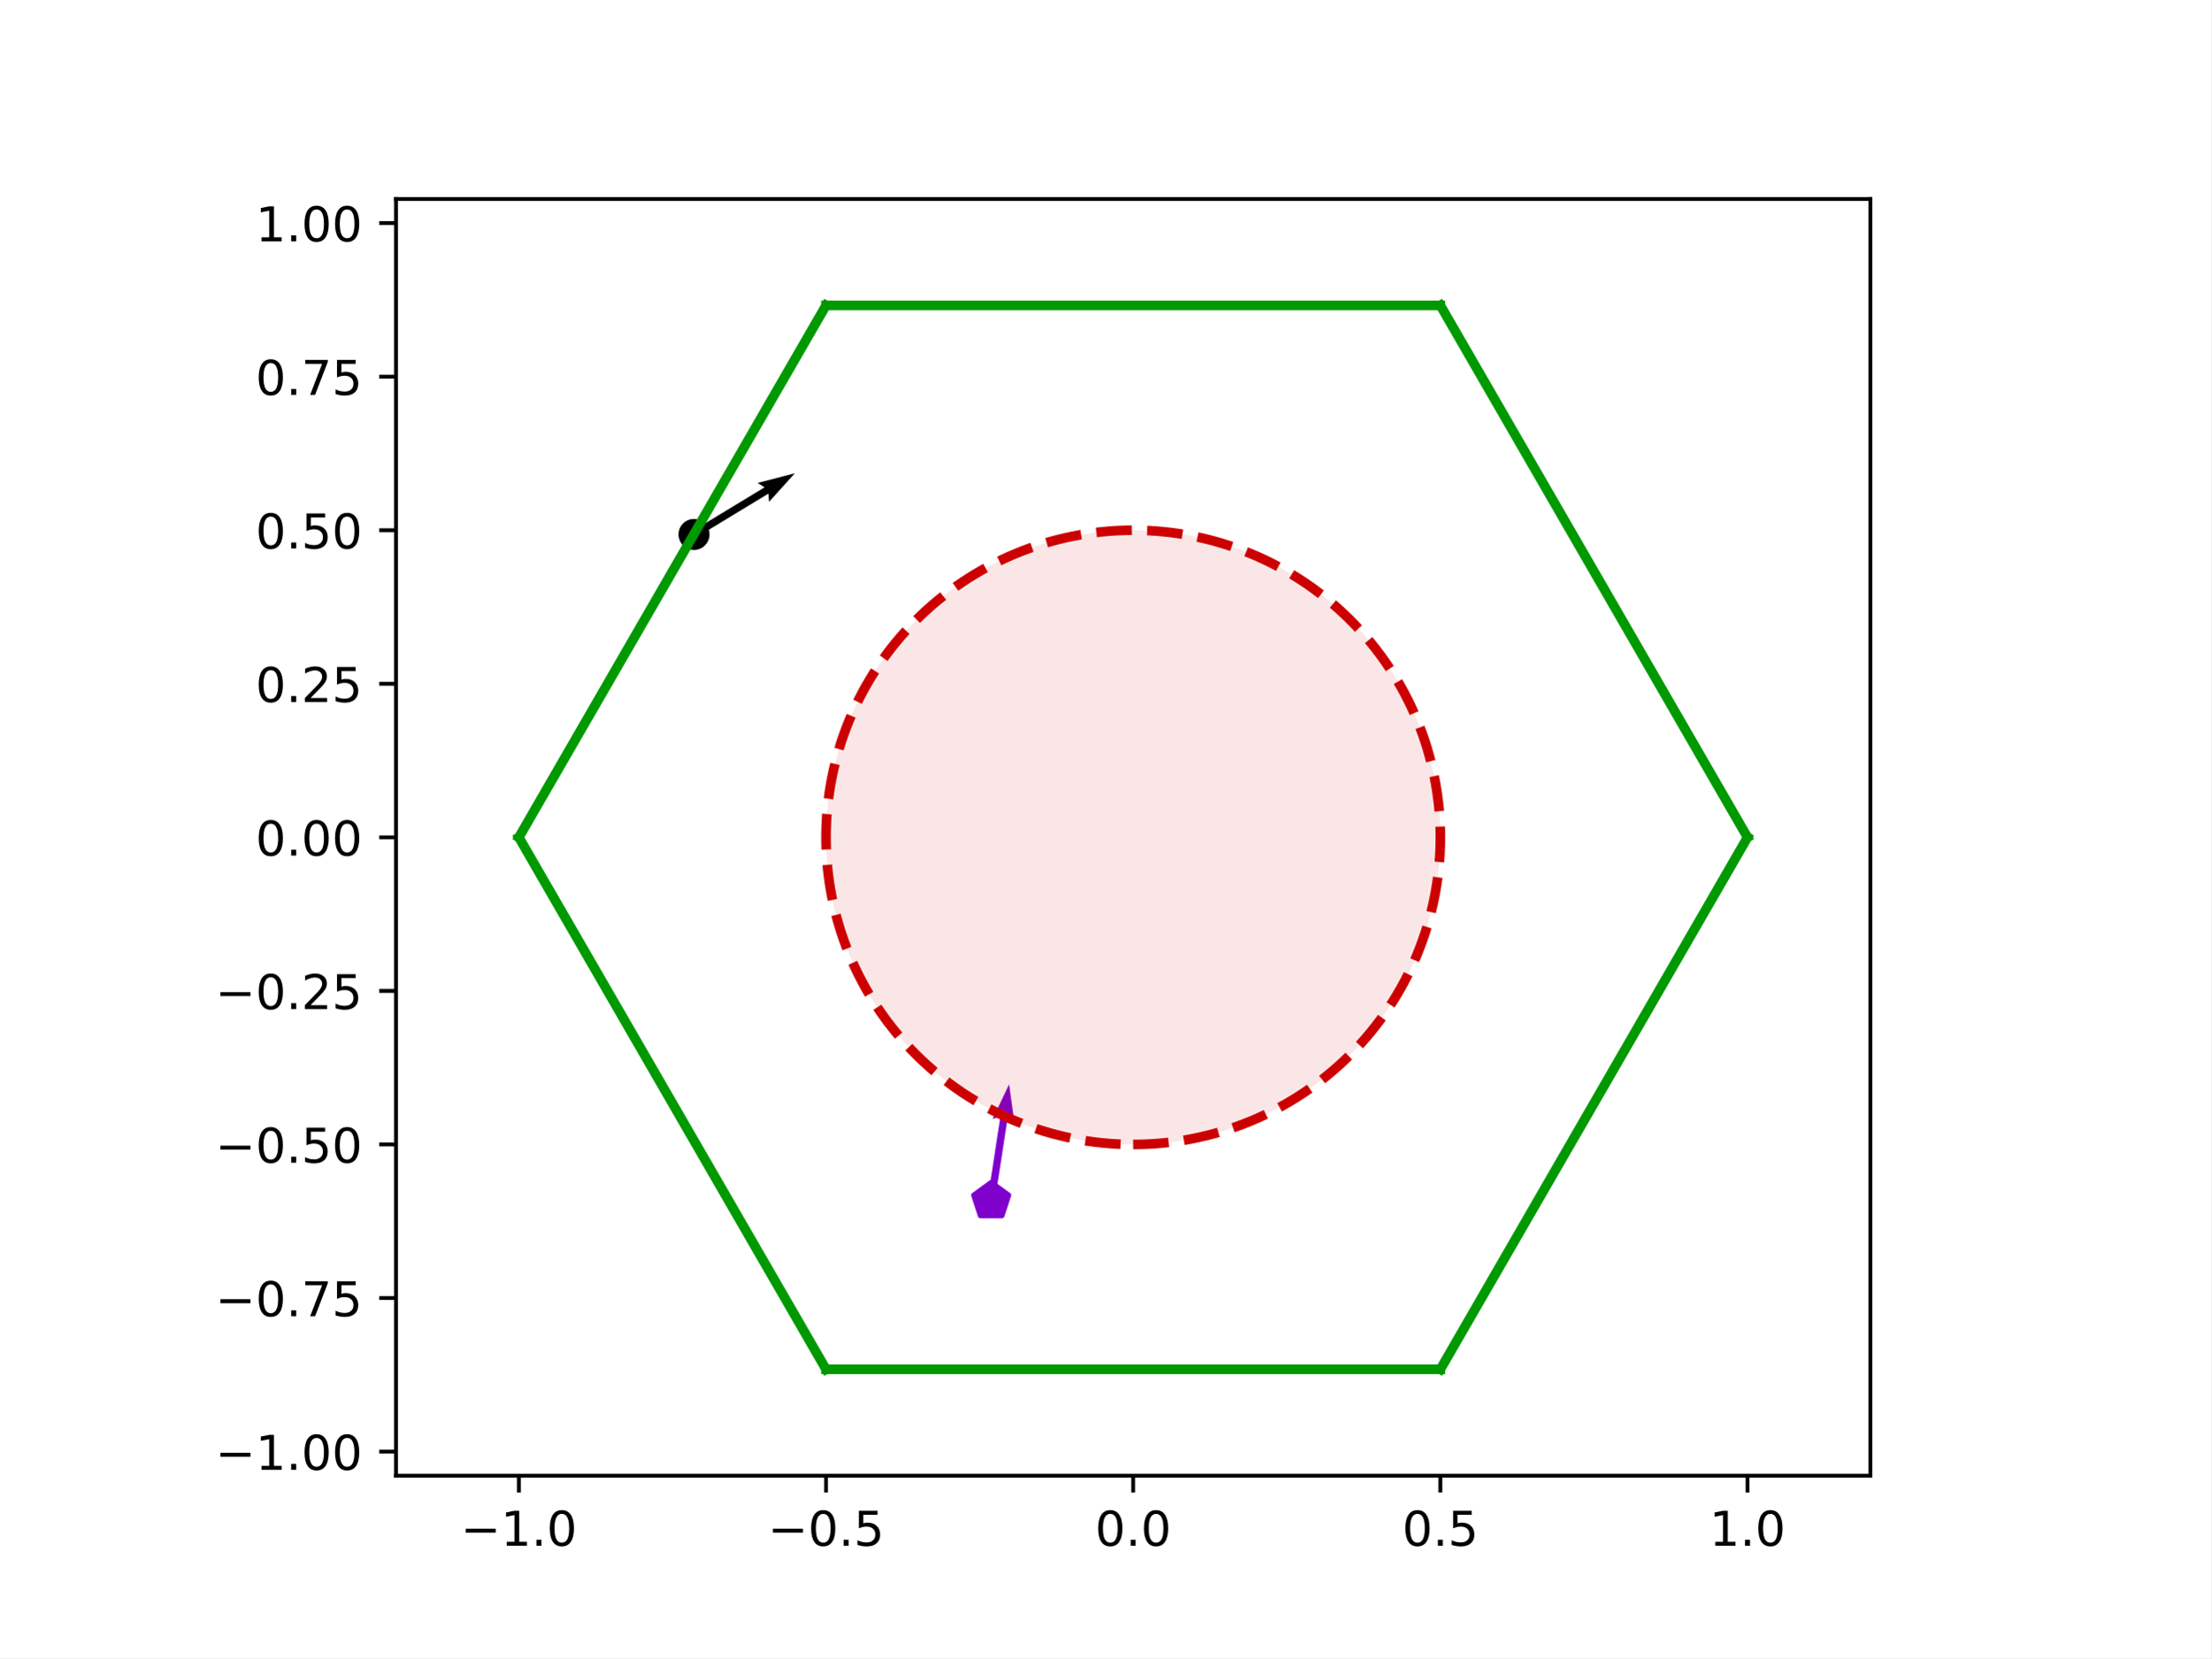
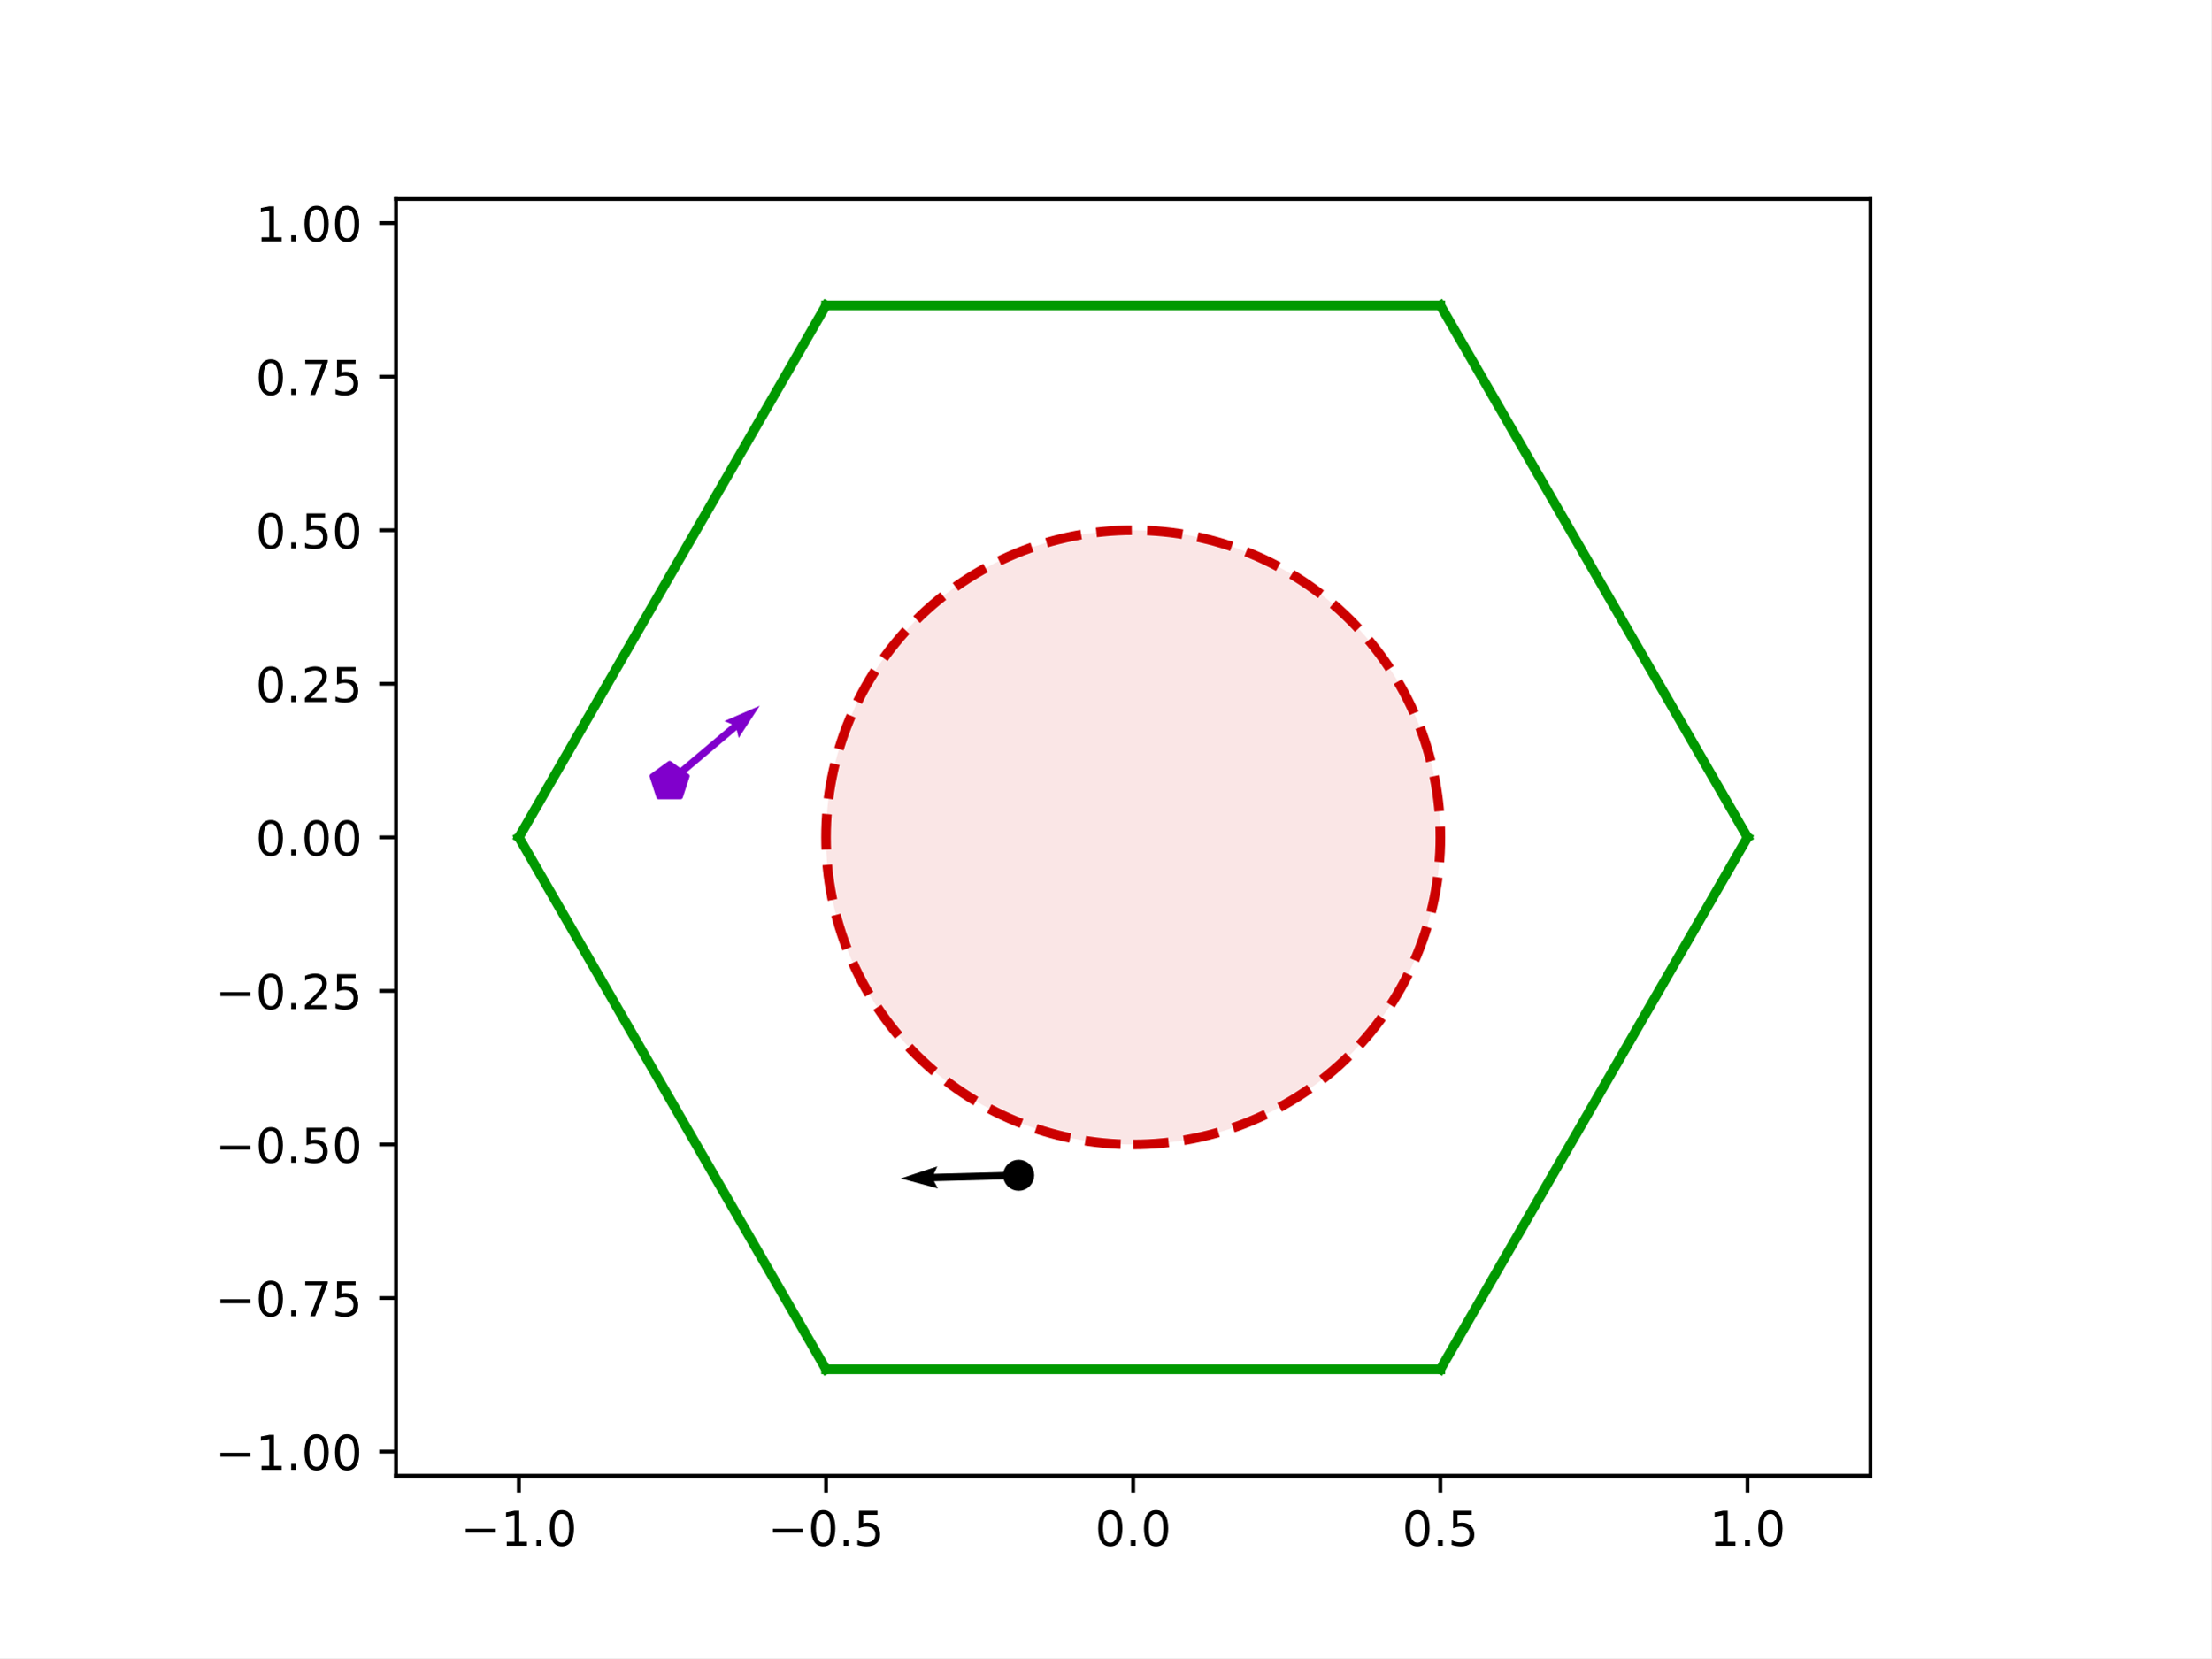
<svg xmlns="http://www.w3.org/2000/svg" xmlns:xlink="http://www.w3.org/1999/xlink" height="345.6pt" version="1.1" viewBox="0 0 460.8 345.6" width="460.8pt">
  <defs>
    <style type="text/css">
*{stroke-linecap:butt;stroke-linejoin:round;}
  </style>
  </defs>
  <g id="figure_1">
    <g id="patch_1">
      <path d="M 0 345.6  L 460.8 345.6  L 460.8 0  L 0 0  z " style="fill:#ffffff;" />
    </g>
    <g id="axes_1">
      <g id="patch_2">
        <path d="M 82.52 307.584  L 389.8 307.584  L 389.8 41.472  L 82.52 41.472  z " style="fill:#ffffff;" />
      </g>
      <g id="PathCollection_1">
        <defs>
-           <path d="M 0 2.739  C 0.726 2.739 1.423 2.45 1.936 1.936  C 2.45 1.423 2.739 0.726 2.739 0  C 2.739 -0.726 2.45 -1.423 1.936 -1.936  C 1.423 -2.45 0.726 -2.739 0 -2.739  C -0.726 -2.739 -1.423 -2.45 -1.936 -1.936  C -2.45 -1.423 -2.739 -0.726 -2.739 0  C -2.739 0.726 -2.45 1.423 -1.936 1.936  C -1.423 2.45 -0.726 2.739 0 2.739  z " id="m93d36a5b33" style="stroke:#000000;" />
+           <path d="M 0 2.739  C 0.726 2.739 1.423 2.45 1.936 1.936  C 2.45 1.423 2.739 0.726 2.739 0  C 2.739 -0.726 2.45 -1.423 1.936 -1.936  C 1.423 -2.45 0.726 -2.739 0 -2.739  C -0.726 -2.739 -1.423 -2.45 -1.936 -1.936  C -2.45 -1.423 -2.739 -0.726 -2.739 0  C -2.739 0.726 -2.45 1.423 -1.936 1.936  C -1.423 2.45 -0.726 2.739 0 2.739  z " id="ma1fc1017d5" style="stroke:#000000;" />
        </defs>
-         <g clip-path="url(#p9482400dcd)">
-           <use style="stroke:#000000;" x="144.627" xlink:href="#m93d36a5b33" y="111.388" />
+         <g clip-path="url(#p1151921d47)">
+           <use style="stroke:#000000;" x="212.292" xlink:href="#ma1fc1017d5" y="244.964" />
        </g>
      </g>
      <g id="Quiver_1">
-         <path clip-path="url(#p9482400dcd)" d="M 144.229 110.732  L 159.335 101.568  L 157.882 100.653  L 165.645 98.639  L 160.272 104.594  L 160.132 102.882  L 145.026 112.045  L 144.229 110.732  " />
+         <path clip-path="url(#p1151921d47)" d="M 212.313 245.732  L 194.651 246.204  L 195.46 247.72  L 187.719 245.621  L 195.337 243.112  L 194.61 244.668  L 212.272 244.196  L 212.313 245.732  " />
      </g>
      <g id="PathCollection_2">
        <defs>
-           <path d="M 0 -3.873  L -3.683 -1.197  L -2.276 3.133  L 2.276 3.133  L 3.683 -1.197  z " id="me1820dcf0f" style="stroke:#8000cc;" />
+           <path d="M 0 -3.873  L -3.683 -1.197  L -2.276 3.133  L 2.276 3.133  L 3.683 -1.197  z " id="m26b3611d94" style="stroke:#8000cc;" />
        </defs>
-         <g clip-path="url(#p9482400dcd)">
-           <use style="fill:#8000cc;stroke:#8000cc;" x="206.562" xlink:href="#me1820dcf0f" y="250.295" />
+         <g clip-path="url(#p1151921d47)">
+           <use style="fill:#8000cc;stroke:#8000cc;" x="139.542" xlink:href="#m26b3611d94" y="162.956" />
        </g>
      </g>
      <g id="Quiver_2">
-         <path clip-path="url(#p9482400dcd)" d="M 205.803 250.178  L 208.488 232.715  L 206.852 233.241  L 210.298 225.998  L 211.408 233.941  L 210.006 232.948  L 207.321 250.412  L 205.803 250.178  " style="fill:#8000cc;" />
+         <path clip-path="url(#p1151921d47)" d="M 139.046 162.369  L 152.547 150.971  L 150.969 150.292  L 158.325 147.097  L 153.942 153.814  L 153.538 152.144  L 140.038 163.543  L 139.046 162.369  " style="fill:#8000cc;" />
      </g>
      <g id="patch_3">
-         <path clip-path="url(#p9482400dcd)" d="M 236.16 238.545  C 253.137 238.545 269.422 231.799 281.427 219.795  C 293.431 207.79 300.177 191.505 300.177 174.528  C 300.177 157.551 293.431 141.266 281.427 129.261  C 269.422 117.257 253.137 110.511 236.16 110.511  C 219.183 110.511 202.898 117.257 190.893 129.261  C 178.889 141.266 172.143 157.551 172.143 174.528  C 172.143 191.505 178.889 207.79 190.893 219.795  C 202.898 231.799 219.183 238.545 236.16 238.545  z " style="fill:#cc0000;fill-opacity:0.1;stroke:#cc0000;stroke-dasharray:7.4,3.2;stroke-dashoffset:0;stroke-linejoin:miter;stroke-width:2;" />
+         <path clip-path="url(#p1151921d47)" d="M 236.16 238.545  C 253.137 238.545 269.422 231.799 281.427 219.795  C 293.431 207.79 300.177 191.505 300.177 174.528  C 300.177 157.551 293.431 141.266 281.427 129.261  C 269.422 117.257 253.137 110.511 236.16 110.511  C 219.183 110.511 202.898 117.257 190.893 129.261  C 178.889 141.266 172.143 157.551 172.143 174.528  C 172.143 191.505 178.889 207.79 190.893 219.795  C 202.898 231.799 219.183 238.545 236.16 238.545  z " style="fill:#cc0000;fill-opacity:0.1;stroke:#cc0000;stroke-dasharray:7.4,3.2;stroke-dashoffset:0;stroke-linejoin:miter;stroke-width:2;" />
      </g>
      <g id="matplotlib.axis_1">
        <g id="xtick_1">
          <g id="line2d_1">
            <defs>
-               <path d="M 0 0  L 0 3.5  " id="m26dd9422e5" style="stroke:#000000;stroke-width:0.8;" />
-             </defs>
-             <g>
-               <use style="stroke:#000000;stroke-width:0.8;" x="108.127" xlink:href="#m26dd9422e5" y="307.584" />
+               <path d="M 0 0  L 0 3.5  " id="ma871461a8f" style="stroke:#000000;stroke-width:0.8;" />
+             </defs>
+             <g>
+               <use style="stroke:#000000;stroke-width:0.8;" x="108.127" xlink:href="#ma871461a8f" y="307.584" />
            </g>
          </g>
          <g id="text_1">
            <defs>
              <path d="M 10.594 35.5  L 73.188 35.5  L 73.188 27.203  L 10.594 27.203  z " id="DejaVuSans-2212" />
              <path d="M 12.406 8.297  L 28.516 8.297  L 28.516 63.922  L 10.984 60.406  L 10.984 69.391  L 28.422 72.906  L 38.281 72.906  L 38.281 8.297  L 54.391 8.297  L 54.391 0  L 12.406 0  z " id="DejaVuSans-31" />
              <path d="M 10.688 12.406  L 21 12.406  L 21 0  L 10.688 0  z " id="DejaVuSans-2e" />
              <path d="M 31.781 66.406  Q 24.172 66.406 20.328 58.906  Q 16.5 51.422 16.5 36.375  Q 16.5 21.391 20.328 13.891  Q 24.172 6.391 31.781 6.391  Q 39.453 6.391 43.281 13.891  Q 47.125 21.391 47.125 36.375  Q 47.125 51.422 43.281 58.906  Q 39.453 66.406 31.781 66.406  z M 31.781 74.219  Q 44.047 74.219 50.516 64.516  Q 56.984 54.828 56.984 36.375  Q 56.984 17.969 50.516 8.266  Q 44.047 -1.422 31.781 -1.422  Q 19.531 -1.422 13.062 8.266  Q 6.594 17.969 6.594 36.375  Q 6.594 54.828 13.062 64.516  Q 19.531 74.219 31.781 74.219  z " id="DejaVuSans-30" />
            </defs>
            <g transform="translate(95.9854 322.1824)scale(0.1 -0.1)">
              <use xlink:href="#DejaVuSans-2212" />
              <use x="83.789" xlink:href="#DejaVuSans-31" />
              <use x="147.412" xlink:href="#DejaVuSans-2e" />
              <use x="179.199" xlink:href="#DejaVuSans-30" />
            </g>
          </g>
        </g>
        <g id="xtick_2">
          <g id="line2d_2">
            <g>
-               <use style="stroke:#000000;stroke-width:0.8;" x="172.143" xlink:href="#m26dd9422e5" y="307.584" />
+               <use style="stroke:#000000;stroke-width:0.8;" x="172.143" xlink:href="#ma871461a8f" y="307.584" />
            </g>
          </g>
          <g id="text_2">
            <defs>
              <path d="M 10.797 72.906  L 49.516 72.906  L 49.516 64.594  L 19.828 64.594  L 19.828 46.734  Q 21.969 47.469 24.109 47.828  Q 26.266 48.188 28.422 48.188  Q 40.625 48.188 47.75 41.5  Q 54.891 34.812 54.891 23.391  Q 54.891 11.625 47.562 5.094  Q 40.234 -1.422 26.906 -1.422  Q 22.312 -1.422 17.547 -0.641  Q 12.797 0.141 7.719 1.703  L 7.719 11.625  Q 12.109 9.234 16.797 8.062  Q 21.484 6.891 26.703 6.891  Q 35.156 6.891 40.078 11.328  Q 45.016 15.766 45.016 23.391  Q 45.016 31 40.078 35.438  Q 35.156 39.891 26.703 39.891  Q 22.75 39.891 18.812 39.016  Q 14.891 38.141 10.797 36.281  z " id="DejaVuSans-35" />
            </defs>
            <g transform="translate(160.002 322.1824)scale(0.1 -0.1)">
              <use xlink:href="#DejaVuSans-2212" />
              <use x="83.789" xlink:href="#DejaVuSans-30" />
              <use x="147.412" xlink:href="#DejaVuSans-2e" />
              <use x="179.199" xlink:href="#DejaVuSans-35" />
            </g>
          </g>
        </g>
        <g id="xtick_3">
          <g id="line2d_3">
            <g>
-               <use style="stroke:#000000;stroke-width:0.8;" x="236.16" xlink:href="#m26dd9422e5" y="307.584" />
+               <use style="stroke:#000000;stroke-width:0.8;" x="236.16" xlink:href="#ma871461a8f" y="307.584" />
            </g>
          </g>
          <g id="text_3">
            <g transform="translate(228.2084 322.1824)scale(0.1 -0.1)">
              <use xlink:href="#DejaVuSans-30" />
              <use x="63.623" xlink:href="#DejaVuSans-2e" />
              <use x="95.41" xlink:href="#DejaVuSans-30" />
            </g>
          </g>
        </g>
        <g id="xtick_4">
          <g id="line2d_4">
            <g>
-               <use style="stroke:#000000;stroke-width:0.8;" x="300.177" xlink:href="#m26dd9422e5" y="307.584" />
+               <use style="stroke:#000000;stroke-width:0.8;" x="300.177" xlink:href="#ma871461a8f" y="307.584" />
            </g>
          </g>
          <g id="text_4">
            <g transform="translate(292.225 322.1824)scale(0.1 -0.1)">
              <use xlink:href="#DejaVuSans-30" />
              <use x="63.623" xlink:href="#DejaVuSans-2e" />
              <use x="95.41" xlink:href="#DejaVuSans-35" />
            </g>
          </g>
        </g>
        <g id="xtick_5">
          <g id="line2d_5">
            <g>
-               <use style="stroke:#000000;stroke-width:0.8;" x="364.193" xlink:href="#m26dd9422e5" y="307.584" />
+               <use style="stroke:#000000;stroke-width:0.8;" x="364.193" xlink:href="#ma871461a8f" y="307.584" />
            </g>
          </g>
          <g id="text_5">
            <g transform="translate(356.2416 322.1824)scale(0.1 -0.1)">
              <use xlink:href="#DejaVuSans-31" />
              <use x="63.623" xlink:href="#DejaVuSans-2e" />
              <use x="95.41" xlink:href="#DejaVuSans-30" />
            </g>
          </g>
        </g>
      </g>
      <g id="matplotlib.axis_2">
        <g id="ytick_1">
          <g id="line2d_6">
            <defs>
-               <path d="M 0 0  L -3.5 0  " id="m4ee4fbd594" style="stroke:#000000;stroke-width:0.8;" />
-             </defs>
-             <g>
-               <use style="stroke:#000000;stroke-width:0.8;" x="82.52" xlink:href="#m4ee4fbd594" y="302.561" />
+               <path d="M 0 0  L -3.5 0  " id="mc89514c8ea" style="stroke:#000000;stroke-width:0.8;" />
+             </defs>
+             <g>
+               <use style="stroke:#000000;stroke-width:0.8;" x="82.52" xlink:href="#mc89514c8ea" y="302.561" />
            </g>
          </g>
          <g id="text_6">
            <g transform="translate(44.87485 306.3604)scale(0.1 -0.1)">
              <use xlink:href="#DejaVuSans-2212" />
              <use x="83.789" xlink:href="#DejaVuSans-31" />
              <use x="147.412" xlink:href="#DejaVuSans-2e" />
              <use x="179.199" xlink:href="#DejaVuSans-30" />
              <use x="242.822" xlink:href="#DejaVuSans-30" />
            </g>
          </g>
        </g>
        <g id="ytick_2">
          <g id="line2d_7">
            <g>
-               <use style="stroke:#000000;stroke-width:0.8;" x="82.52" xlink:href="#m4ee4fbd594" y="270.553" />
+               <use style="stroke:#000000;stroke-width:0.8;" x="82.52" xlink:href="#mc89514c8ea" y="270.553" />
            </g>
          </g>
          <g id="text_7">
            <defs>
              <path d="M 8.203 72.906  L 55.078 72.906  L 55.078 68.703  L 28.609 0  L 18.312 0  L 43.219 64.594  L 8.203 64.594  z " id="DejaVuSans-37" />
            </defs>
            <g transform="translate(44.87485 274.3521)scale(0.1 -0.1)">
              <use xlink:href="#DejaVuSans-2212" />
              <use x="83.789" xlink:href="#DejaVuSans-30" />
              <use x="147.412" xlink:href="#DejaVuSans-2e" />
              <use x="179.199" xlink:href="#DejaVuSans-37" />
              <use x="242.822" xlink:href="#DejaVuSans-35" />
            </g>
          </g>
        </g>
        <g id="ytick_3">
          <g id="line2d_8">
            <g>
-               <use style="stroke:#000000;stroke-width:0.8;" x="82.52" xlink:href="#m4ee4fbd594" y="238.545" />
+               <use style="stroke:#000000;stroke-width:0.8;" x="82.52" xlink:href="#mc89514c8ea" y="238.545" />
            </g>
          </g>
          <g id="text_8">
            <g transform="translate(44.87485 242.3438)scale(0.1 -0.1)">
              <use xlink:href="#DejaVuSans-2212" />
              <use x="83.789" xlink:href="#DejaVuSans-30" />
              <use x="147.412" xlink:href="#DejaVuSans-2e" />
              <use x="179.199" xlink:href="#DejaVuSans-35" />
              <use x="242.822" xlink:href="#DejaVuSans-30" />
            </g>
          </g>
        </g>
        <g id="ytick_4">
          <g id="line2d_9">
            <g>
-               <use style="stroke:#000000;stroke-width:0.8;" x="82.52" xlink:href="#m4ee4fbd594" y="206.536" />
+               <use style="stroke:#000000;stroke-width:0.8;" x="82.52" xlink:href="#mc89514c8ea" y="206.536" />
            </g>
          </g>
          <g id="text_9">
            <defs>
              <path d="M 19.188 8.297  L 53.609 8.297  L 53.609 0  L 7.328 0  L 7.328 8.297  Q 12.938 14.109 22.625 23.891  Q 32.328 33.688 34.812 36.531  Q 39.547 41.844 41.422 45.531  Q 43.312 49.219 43.312 52.781  Q 43.312 58.594 39.234 62.25  Q 35.156 65.922 28.609 65.922  Q 23.969 65.922 18.812 64.312  Q 13.672 62.703 7.812 59.422  L 7.812 69.391  Q 13.766 71.781 18.938 73  Q 24.125 74.219 28.422 74.219  Q 39.75 74.219 46.484 68.547  Q 53.219 62.891 53.219 53.422  Q 53.219 48.922 51.531 44.891  Q 49.859 40.875 45.406 35.406  Q 44.188 33.984 37.641 27.219  Q 31.109 20.453 19.188 8.297  z " id="DejaVuSans-32" />
            </defs>
            <g transform="translate(44.87485 210.3355)scale(0.1 -0.1)">
              <use xlink:href="#DejaVuSans-2212" />
              <use x="83.789" xlink:href="#DejaVuSans-30" />
              <use x="147.412" xlink:href="#DejaVuSans-2e" />
              <use x="179.199" xlink:href="#DejaVuSans-32" />
              <use x="242.822" xlink:href="#DejaVuSans-35" />
            </g>
          </g>
        </g>
        <g id="ytick_5">
          <g id="line2d_10">
            <g>
-               <use style="stroke:#000000;stroke-width:0.8;" x="82.52" xlink:href="#m4ee4fbd594" y="174.528" />
+               <use style="stroke:#000000;stroke-width:0.8;" x="82.52" xlink:href="#mc89514c8ea" y="174.528" />
            </g>
          </g>
          <g id="text_10">
            <g transform="translate(53.25454 178.3272)scale(0.1 -0.1)">
              <use xlink:href="#DejaVuSans-30" />
              <use x="63.623" xlink:href="#DejaVuSans-2e" />
              <use x="95.41" xlink:href="#DejaVuSans-30" />
              <use x="159.033" xlink:href="#DejaVuSans-30" />
            </g>
          </g>
        </g>
        <g id="ytick_6">
          <g id="line2d_11">
            <g>
-               <use style="stroke:#000000;stroke-width:0.8;" x="82.52" xlink:href="#m4ee4fbd594" y="142.52" />
+               <use style="stroke:#000000;stroke-width:0.8;" x="82.52" xlink:href="#mc89514c8ea" y="142.52" />
            </g>
          </g>
          <g id="text_11">
            <g transform="translate(53.25454 146.3189)scale(0.1 -0.1)">
              <use xlink:href="#DejaVuSans-30" />
              <use x="63.623" xlink:href="#DejaVuSans-2e" />
              <use x="95.41" xlink:href="#DejaVuSans-32" />
              <use x="159.033" xlink:href="#DejaVuSans-35" />
            </g>
          </g>
        </g>
        <g id="ytick_7">
          <g id="line2d_12">
            <g>
-               <use style="stroke:#000000;stroke-width:0.8;" x="82.52" xlink:href="#m4ee4fbd594" y="110.511" />
+               <use style="stroke:#000000;stroke-width:0.8;" x="82.52" xlink:href="#mc89514c8ea" y="110.511" />
            </g>
          </g>
          <g id="text_12">
            <g transform="translate(53.25454 114.3106)scale(0.1 -0.1)">
              <use xlink:href="#DejaVuSans-30" />
              <use x="63.623" xlink:href="#DejaVuSans-2e" />
              <use x="95.41" xlink:href="#DejaVuSans-35" />
              <use x="159.033" xlink:href="#DejaVuSans-30" />
            </g>
          </g>
        </g>
        <g id="ytick_8">
          <g id="line2d_13">
            <g>
-               <use style="stroke:#000000;stroke-width:0.8;" x="82.52" xlink:href="#m4ee4fbd594" y="78.503" />
+               <use style="stroke:#000000;stroke-width:0.8;" x="82.52" xlink:href="#mc89514c8ea" y="78.503" />
            </g>
          </g>
          <g id="text_13">
            <g transform="translate(53.25454 82.30232)scale(0.1 -0.1)">
              <use xlink:href="#DejaVuSans-30" />
              <use x="63.623" xlink:href="#DejaVuSans-2e" />
              <use x="95.41" xlink:href="#DejaVuSans-37" />
              <use x="159.033" xlink:href="#DejaVuSans-35" />
            </g>
          </g>
        </g>
        <g id="ytick_9">
          <g id="line2d_14">
            <g>
-               <use style="stroke:#000000;stroke-width:0.8;" x="82.52" xlink:href="#m4ee4fbd594" y="46.495" />
+               <use style="stroke:#000000;stroke-width:0.8;" x="82.52" xlink:href="#mc89514c8ea" y="46.495" />
            </g>
          </g>
          <g id="text_14">
            <g transform="translate(53.25454 50.29402)scale(0.1 -0.1)">
              <use xlink:href="#DejaVuSans-31" />
              <use x="63.623" xlink:href="#DejaVuSans-2e" />
              <use x="95.41" xlink:href="#DejaVuSans-30" />
              <use x="159.033" xlink:href="#DejaVuSans-30" />
            </g>
          </g>
        </g>
      </g>
      <g id="line2d_15">
-         <path clip-path="url(#p9482400dcd)" d="M 300.177 63.648  L 172.143 63.648  " style="fill:none;stroke:#009900;stroke-linecap:square;stroke-width:2;" />
+         <path clip-path="url(#p1151921d47)" d="M 300.177 63.648  L 172.143 63.648  " style="fill:none;stroke:#009900;stroke-linecap:square;stroke-width:2;" />
      </g>
      <g id="line2d_16">
-         <path clip-path="url(#p9482400dcd)" d="M 172.143 63.648  L 108.127 174.528  " style="fill:none;stroke:#009900;stroke-linecap:square;stroke-width:2;" />
+         <path clip-path="url(#p1151921d47)" d="M 172.143 63.648  L 108.127 174.528  " style="fill:none;stroke:#009900;stroke-linecap:square;stroke-width:2;" />
      </g>
      <g id="line2d_17">
-         <path clip-path="url(#p9482400dcd)" d="M 108.127 174.528  L 172.143 285.408  " style="fill:none;stroke:#009900;stroke-linecap:square;stroke-width:2;" />
+         <path clip-path="url(#p1151921d47)" d="M 108.127 174.528  L 172.143 285.408  " style="fill:none;stroke:#009900;stroke-linecap:square;stroke-width:2;" />
      </g>
      <g id="line2d_18">
-         <path clip-path="url(#p9482400dcd)" d="M 172.143 285.408  L 300.177 285.408  " style="fill:none;stroke:#009900;stroke-linecap:square;stroke-width:2;" />
+         <path clip-path="url(#p1151921d47)" d="M 172.143 285.408  L 300.177 285.408  " style="fill:none;stroke:#009900;stroke-linecap:square;stroke-width:2;" />
      </g>
      <g id="line2d_19">
-         <path clip-path="url(#p9482400dcd)" d="M 300.177 285.408  L 364.193 174.528  " style="fill:none;stroke:#009900;stroke-linecap:square;stroke-width:2;" />
+         <path clip-path="url(#p1151921d47)" d="M 300.177 285.408  L 364.193 174.528  " style="fill:none;stroke:#009900;stroke-linecap:square;stroke-width:2;" />
      </g>
      <g id="line2d_20">
-         <path clip-path="url(#p9482400dcd)" d="M 364.193 174.528  L 300.177 63.648  " style="fill:none;stroke:#009900;stroke-linecap:square;stroke-width:2;" />
+         <path clip-path="url(#p1151921d47)" d="M 364.193 174.528  L 300.177 63.648  " style="fill:none;stroke:#009900;stroke-linecap:square;stroke-width:2;" />
      </g>
      <g id="patch_4">
        <path d="M 82.52 307.584  L 82.52 41.472  " style="fill:none;stroke:#000000;stroke-linecap:square;stroke-linejoin:miter;stroke-width:0.8;" />
      </g>
      <g id="patch_5">
        <path d="M 389.8 307.584  L 389.8 41.472  " style="fill:none;stroke:#000000;stroke-linecap:square;stroke-linejoin:miter;stroke-width:0.8;" />
      </g>
      <g id="patch_6">
        <path d="M 82.52 307.584  L 389.8 307.584  " style="fill:none;stroke:#000000;stroke-linecap:square;stroke-linejoin:miter;stroke-width:0.8;" />
      </g>
      <g id="patch_7">
        <path d="M 82.52 41.472  L 389.8 41.472  " style="fill:none;stroke:#000000;stroke-linecap:square;stroke-linejoin:miter;stroke-width:0.8;" />
      </g>
    </g>
  </g>
  <defs>
-     <clipPath id="p9482400dcd">
+     <clipPath id="p1151921d47">
      <rect height="266.112" width="307.28" x="82.52" y="41.472" />
    </clipPath>
  </defs>
</svg>
